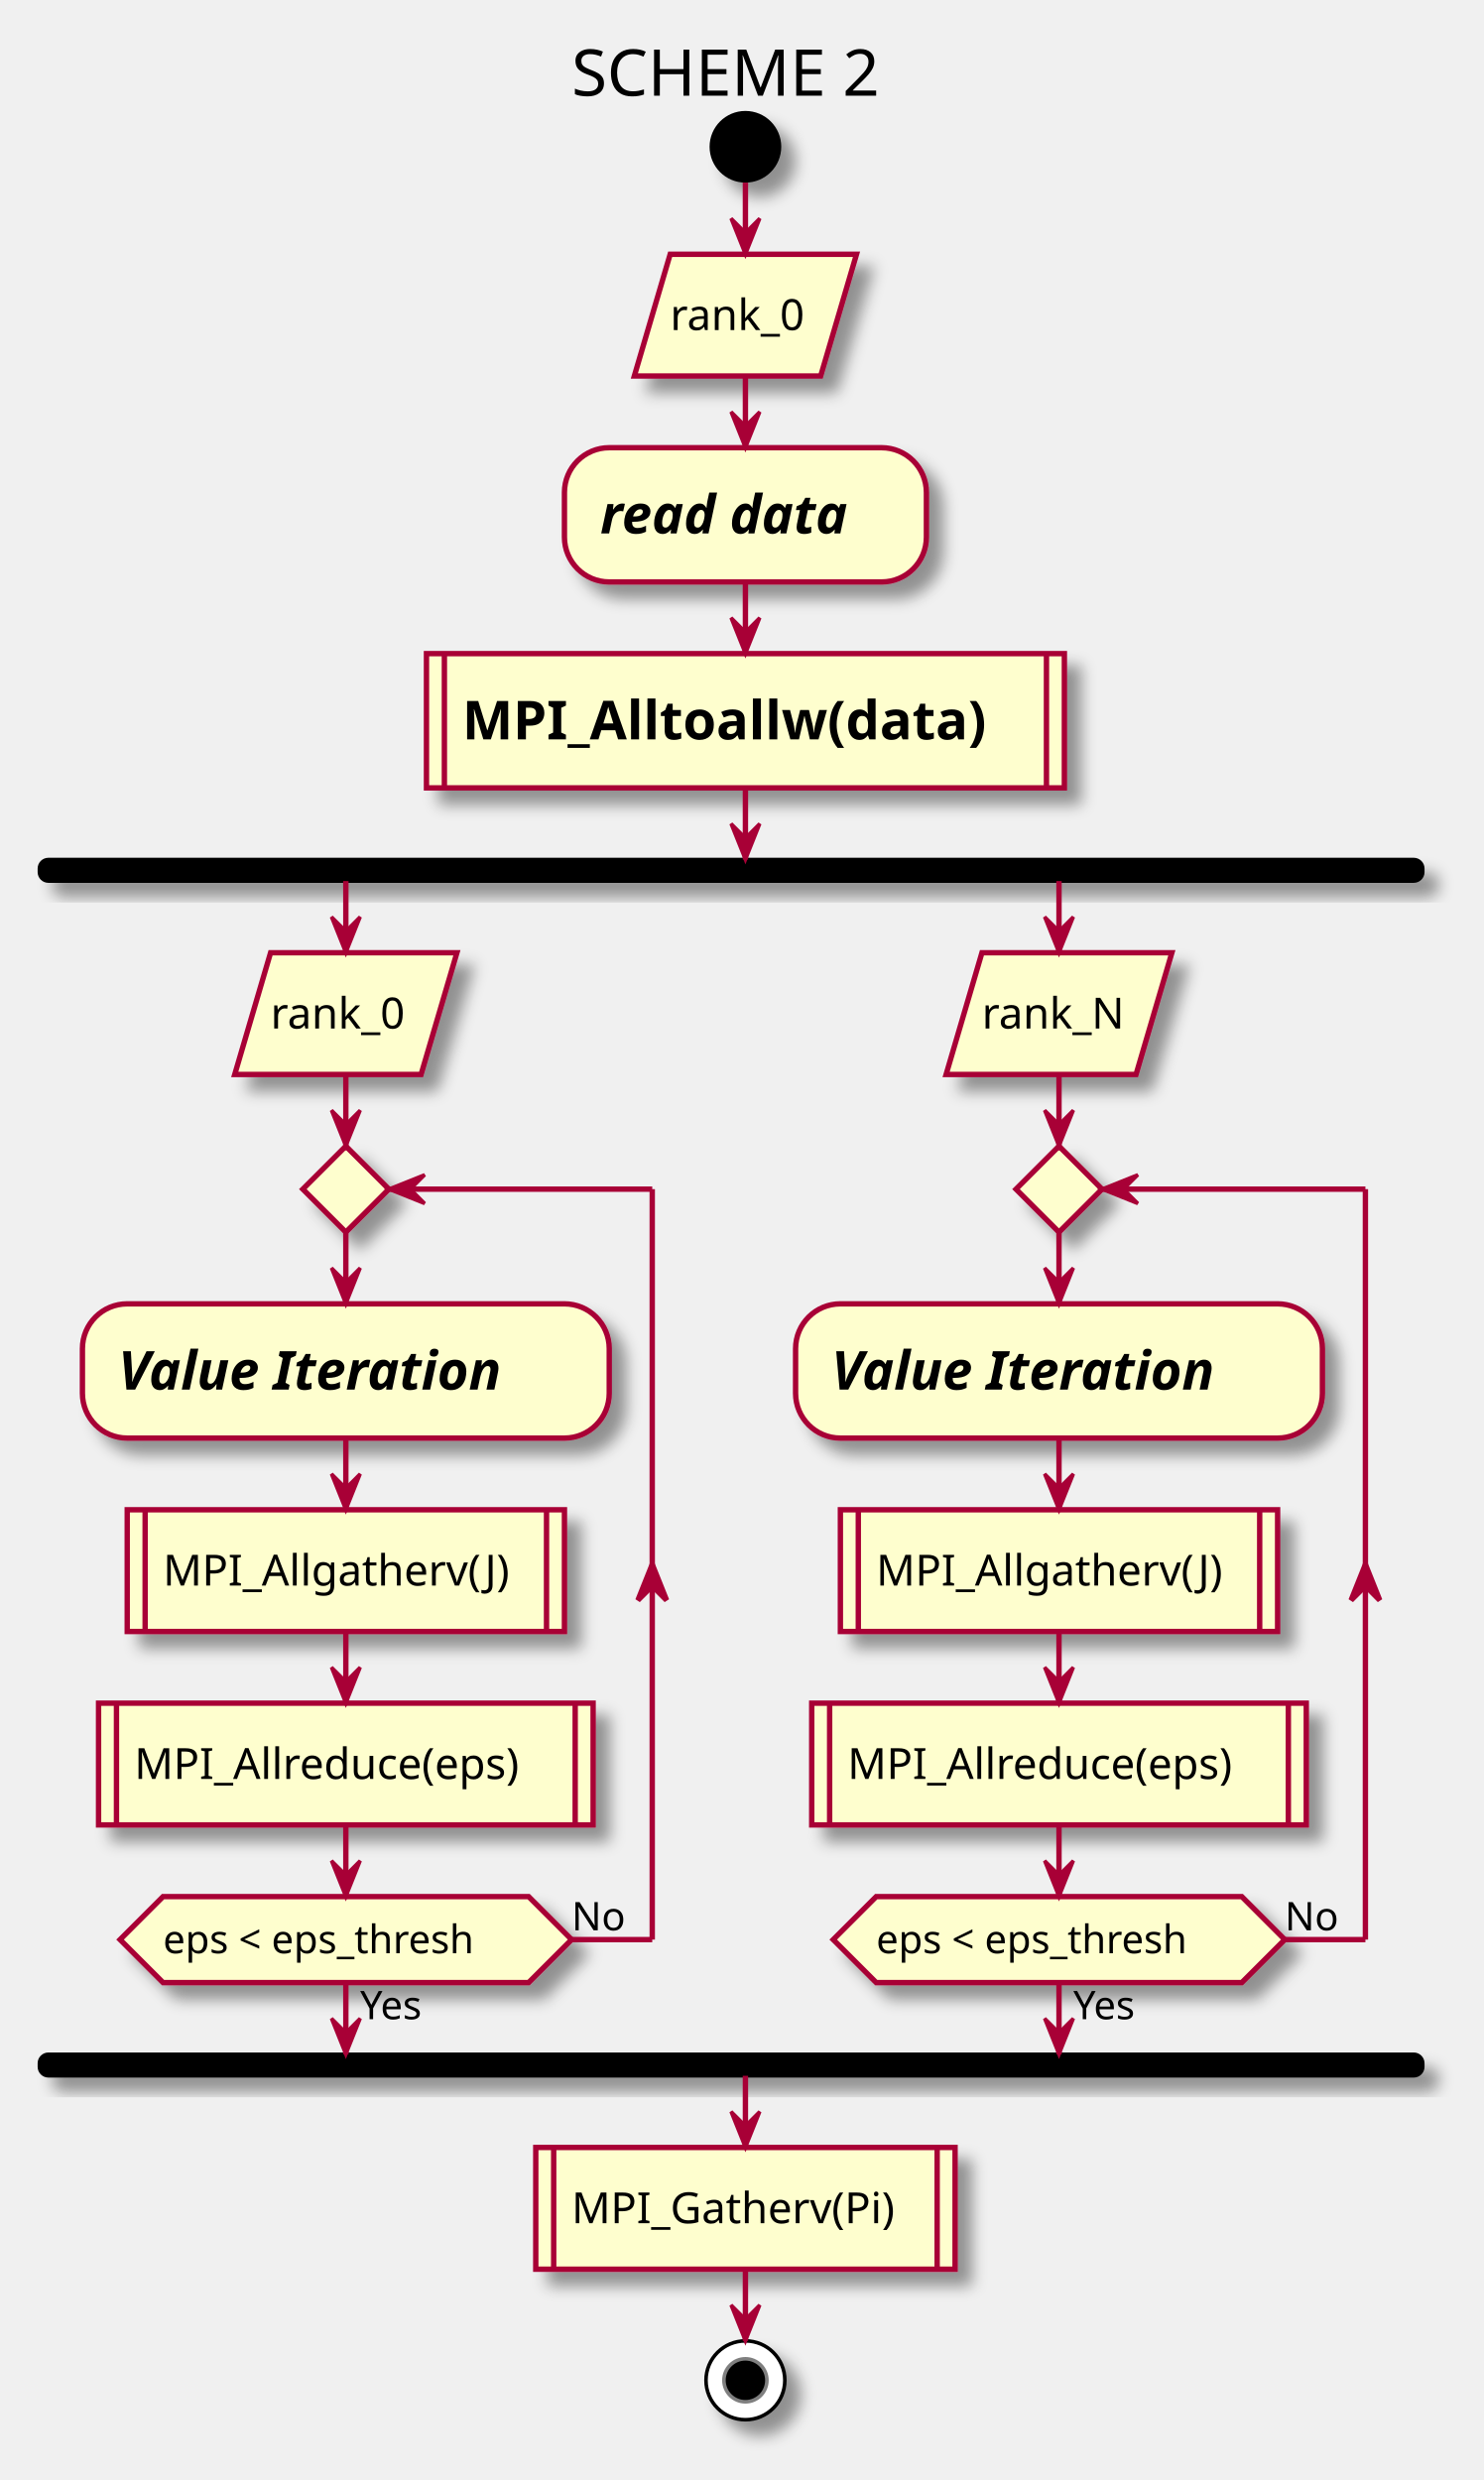
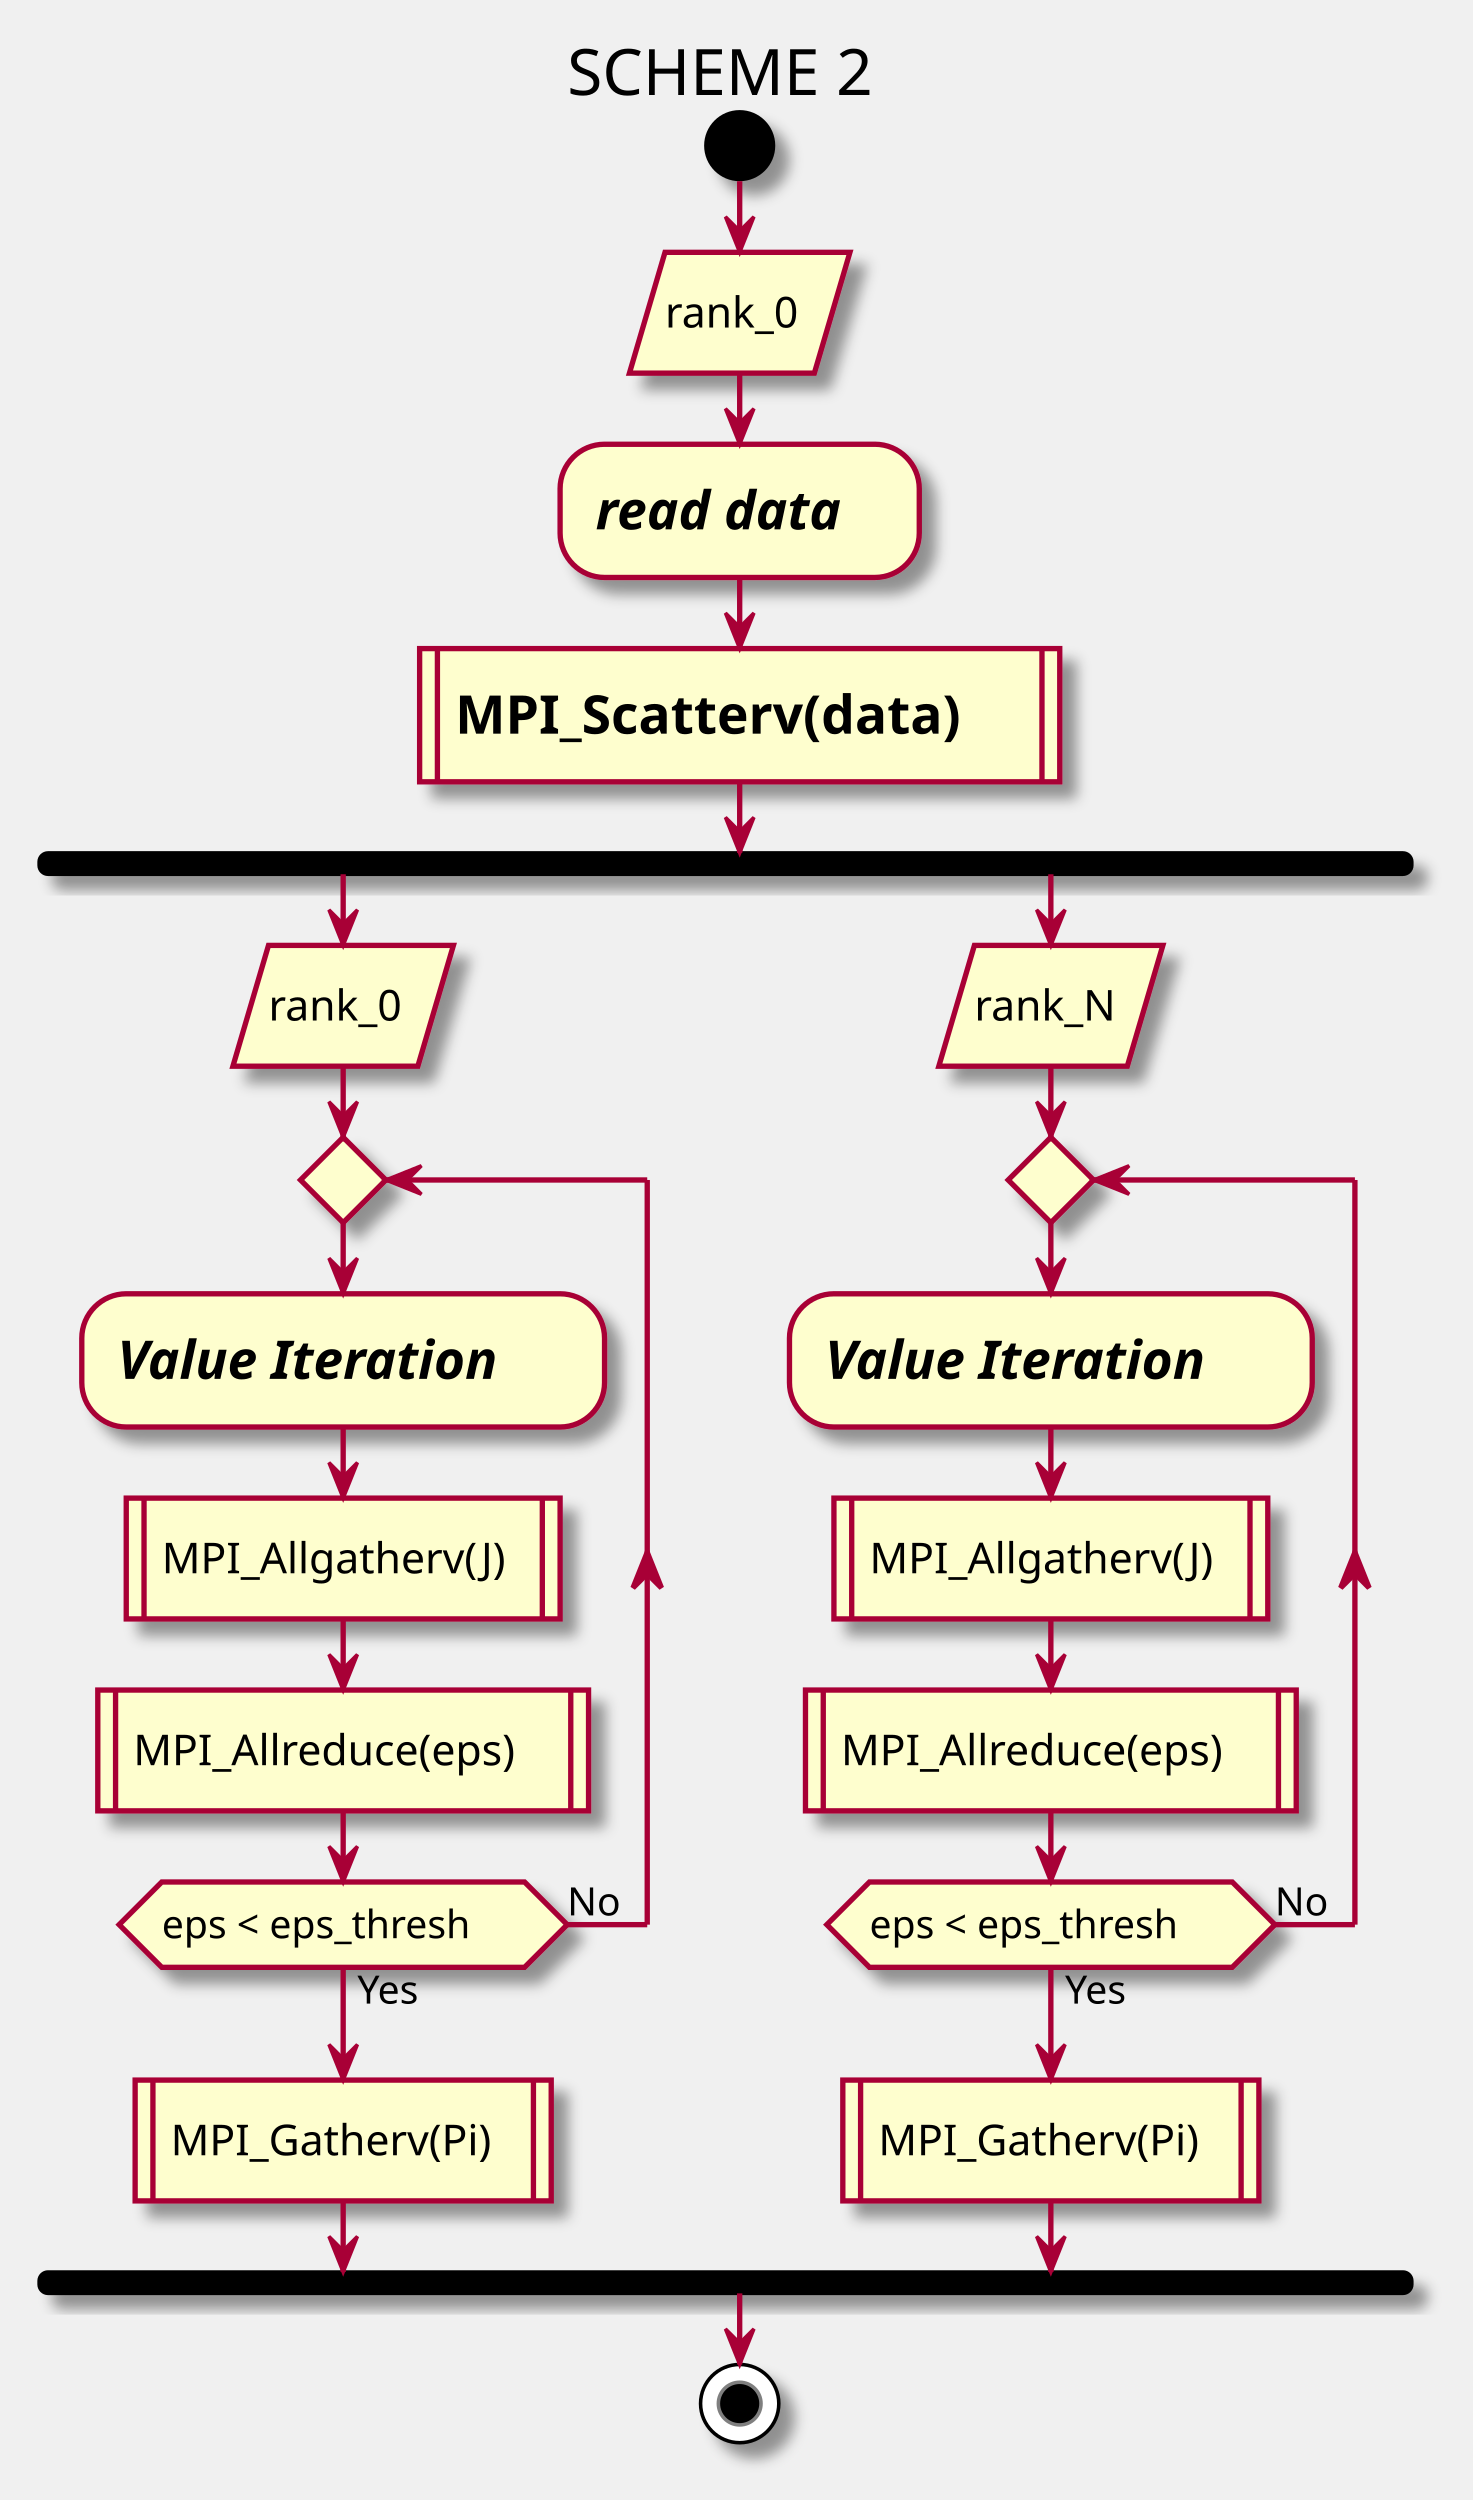
- <svg xmlns="http://www.w3.org/2000/svg" contentScriptType="application/ecmascript" contentStyleType="text/css" height="692px" preserveAspectRatio="none" style="width:414px;height:692px;background:#FFFFFF;" version="1.1" viewBox="0 0 414 692" width="414px" zoomAndPan="magnify">
+ <svg xmlns="http://www.w3.org/2000/svg" contentScriptType="application/ecmascript" contentStyleType="text/css" height="703px" preserveAspectRatio="none" style="width:414px;height:703px;background:#FFFFFF;" version="1.1" viewBox="0 0 414 703" width="414px" zoomAndPan="magnify">
  <defs>
-     <filter height="300%" id="f14he1du2faphp" width="300%" x="-1" y="-1">
+     <filter height="300%" id="fxeh6ysx4ptyg" width="300%" x="-1" y="-1">
      <feGaussianBlur result="blurOut" stdDeviation="2.0" />
      <feColorMatrix in="blurOut" result="blurOut2" type="matrix" values="0 0 0 0 0 0 0 0 0 0 0 0 0 0 0 0 0 0 .4 0" />
      <feOffset dx="4.0" dy="4.0" in="blurOut2" result="blurOut3" />
      <feBlend in="SourceGraphic" in2="blurOut3" mode="normal" />
    </filter>
  </defs>
  <g>
    <text fill="#000000" font-family="sans-serif" font-size="18" lengthAdjust="spacing" textLength="93" x="159.5" y="26.708">SCHEME 2</text>
-     <ellipse cx="208" cy="40.953" fill="#000000" filter="url(#f14he1du2faphp)" rx="10" ry="10" style="stroke:none;stroke-width:1.0;" />
-     <polygon fill="#FEFECE" filter="url(#f14he1du2faphp)" points="187,70.953,239,70.953,229,104.922,177,104.922" style="stroke:#A80036;stroke-width:1.5;" />
+     <ellipse cx="208" cy="40.953" fill="#000000" filter="url(#fxeh6ysx4ptyg)" rx="10" ry="10" style="stroke:none;stroke-width:1.0;" />
+     <polygon fill="#FEFECE" filter="url(#fxeh6ysx4ptyg)" points="187,70.953,239,70.953,229,104.922,177,104.922" style="stroke:#A80036;stroke-width:1.5;" />
    <text fill="#000000" font-family="sans-serif" font-size="12" lengthAdjust="spacing" textLength="42" x="187" y="92.092">rank_0</text>
-     <rect fill="#FEFECE" filter="url(#f14he1du2faphp)" height="37.461" rx="12.5" ry="12.5" style="stroke:#A80036;stroke-width:1.5;" width="101" x="157.5" y="124.922" />
+     <rect fill="#FEFECE" filter="url(#fxeh6ysx4ptyg)" height="37.461" rx="12.5" ry="12.5" style="stroke:#A80036;stroke-width:1.5;" width="101" x="157.5" y="124.922" />
    <text fill="#000000" font-family="sans-serif" font-size="15" font-style="italic" font-weight="bold" lengthAdjust="spacing" textLength="81" x="167.5" y="148.845">read data</text>
-     <rect fill="#FEFECE" filter="url(#f14he1du2faphp)" height="37.461" style="stroke:#A80036;stroke-width:1.5;" width="178" x="119" y="182.383" />
-     <line style="stroke:#A80036;stroke-width:1.5;" x1="124" x2="124" y1="182.383" y2="219.844" />
-     <line style="stroke:#A80036;stroke-width:1.5;" x1="292" x2="292" y1="182.383" y2="219.844" />
-     <text fill="#000000" font-family="sans-serif" font-size="15" font-weight="bold" lengthAdjust="spacing" textLength="158" x="129" y="206.306">MPI_Alltoallw(data)</text>
-     <rect fill="#000000" filter="url(#f14he1du2faphp)" height="6" rx="2.5" ry="2.5" style="stroke:#000000;stroke-width:1.0;" width="386" x="11" y="239.844" />
-     <polygon fill="#FEFECE" filter="url(#f14he1du2faphp)" points="75.5,265.844,127.5,265.844,117.5,299.812,65.5,299.812" style="stroke:#A80036;stroke-width:1.5;" />
+     <rect fill="#FEFECE" filter="url(#fxeh6ysx4ptyg)" height="37.461" style="stroke:#A80036;stroke-width:1.5;" width="180" x="118" y="182.383" />
+     <line style="stroke:#A80036;stroke-width:1.5;" x1="123" x2="123" y1="182.383" y2="219.844" />
+     <line style="stroke:#A80036;stroke-width:1.5;" x1="293" x2="293" y1="182.383" y2="219.844" />
+     <text fill="#000000" font-family="sans-serif" font-size="15" font-weight="bold" lengthAdjust="spacing" textLength="160" x="128" y="206.306">MPI_Scatterv(data)</text>
+     <rect fill="#000000" filter="url(#fxeh6ysx4ptyg)" height="6" rx="2.5" ry="2.5" style="stroke:#000000;stroke-width:1.0;" width="386" x="11" y="239.844" />
+     <polygon fill="#FEFECE" filter="url(#fxeh6ysx4ptyg)" points="75.5,265.844,127.5,265.844,117.5,299.812,65.5,299.812" style="stroke:#A80036;stroke-width:1.5;" />
    <text fill="#000000" font-family="sans-serif" font-size="12" lengthAdjust="spacing" textLength="42" x="75.5" y="286.982">rank_0</text>
-     <rect fill="#FEFECE" filter="url(#f14he1du2faphp)" height="37.461" rx="12.5" ry="12.5" style="stroke:#A80036;stroke-width:1.5;" width="147" x="23" y="363.812" />
+     <rect fill="#FEFECE" filter="url(#fxeh6ysx4ptyg)" height="37.461" rx="12.5" ry="12.5" style="stroke:#A80036;stroke-width:1.5;" width="147" x="23" y="363.812" />
    <text fill="#000000" font-family="sans-serif" font-size="15" font-style="italic" font-weight="bold" lengthAdjust="spacing" textLength="127" x="33" y="387.736">Value Iteration</text>
-     <rect fill="#FEFECE" filter="url(#f14he1du2faphp)" height="33.969" style="stroke:#A80036;stroke-width:1.5;" width="122" x="35.5" y="421.273" />
+     <rect fill="#FEFECE" filter="url(#fxeh6ysx4ptyg)" height="33.969" style="stroke:#A80036;stroke-width:1.5;" width="122" x="35.5" y="421.273" />
    <line style="stroke:#A80036;stroke-width:1.5;" x1="40.5" x2="40.5" y1="421.273" y2="455.242" />
    <line style="stroke:#A80036;stroke-width:1.5;" x1="152.5" x2="152.5" y1="421.273" y2="455.242" />
    <text fill="#000000" font-family="sans-serif" font-size="12" lengthAdjust="spacing" textLength="102" x="45.5" y="442.412">MPI_Allgatherv(J)</text>
-     <rect fill="#FEFECE" filter="url(#f14he1du2faphp)" height="33.969" style="stroke:#A80036;stroke-width:1.5;" width="138" x="27.5" y="475.242" />
+     <rect fill="#FEFECE" filter="url(#fxeh6ysx4ptyg)" height="33.969" style="stroke:#A80036;stroke-width:1.5;" width="138" x="27.5" y="475.242" />
    <line style="stroke:#A80036;stroke-width:1.5;" x1="32.5" x2="32.5" y1="475.242" y2="509.211" />
    <line style="stroke:#A80036;stroke-width:1.5;" x1="160.5" x2="160.5" y1="475.242" y2="509.211" />
    <text fill="#000000" font-family="sans-serif" font-size="12" lengthAdjust="spacing" textLength="118" x="37.5" y="496.381">MPI_Allreduce(eps)</text>
-     <polygon fill="#FEFECE" filter="url(#f14he1du2faphp)" points="96.5,319.812,108.5,331.812,96.5,343.812,84.5,331.812,96.5,319.812" style="stroke:#A80036;stroke-width:1.5;" />
-     <polygon fill="#FEFECE" filter="url(#f14he1du2faphp)" points="45.5,529.211,147.5,529.211,159.5,541.211,147.5,553.211,45.5,553.211,33.5,541.211,45.5,529.211" style="stroke:#A80036;stroke-width:1.5;" />
+     <polygon fill="#FEFECE" filter="url(#fxeh6ysx4ptyg)" points="96.5,319.812,108.5,331.812,96.5,343.812,84.5,331.812,96.5,319.812" style="stroke:#A80036;stroke-width:1.5;" />
+     <polygon fill="#FEFECE" filter="url(#fxeh6ysx4ptyg)" points="45.5,529.211,147.5,529.211,159.5,541.211,147.5,553.211,45.5,553.211,33.5,541.211,45.5,529.211" style="stroke:#A80036;stroke-width:1.5;" />
    <text fill="#000000" font-family="sans-serif" font-size="11" lengthAdjust="spacing" textLength="21" x="100.5" y="563.421">Yes</text>
    <text fill="#000000" font-family="sans-serif" font-size="11" lengthAdjust="spacing" textLength="102" x="45.5" y="545.019">eps &lt; eps_thresh</text>
    <text fill="#000000" font-family="sans-serif" font-size="11" lengthAdjust="spacing" textLength="15" x="159.5" y="538.617">No</text>
-     <polygon fill="#FEFECE" filter="url(#f14he1du2faphp)" points="274,265.844,327,265.844,317,299.812,264,299.812" style="stroke:#A80036;stroke-width:1.5;" />
+     <rect fill="#FEFECE" filter="url(#fxeh6ysx4ptyg)" height="33.969" style="stroke:#A80036;stroke-width:1.5;" width="117" x="38" y="584.921" />
+     <line style="stroke:#A80036;stroke-width:1.5;" x1="43" x2="43" y1="584.921" y2="618.89" />
+     <line style="stroke:#A80036;stroke-width:1.5;" x1="150" x2="150" y1="584.921" y2="618.89" />
+     <text fill="#000000" font-family="sans-serif" font-size="12" lengthAdjust="spacing" textLength="97" x="48" y="606.06">MPI_Gatherv(Pi)</text>
+     <polygon fill="#FEFECE" filter="url(#fxeh6ysx4ptyg)" points="274,265.844,327,265.844,317,299.812,264,299.812" style="stroke:#A80036;stroke-width:1.5;" />
    <text fill="#000000" font-family="sans-serif" font-size="12" lengthAdjust="spacing" textLength="43" x="274" y="286.982">rank_N</text>
-     <rect fill="#FEFECE" filter="url(#f14he1du2faphp)" height="37.461" rx="12.5" ry="12.5" style="stroke:#A80036;stroke-width:1.5;" width="147" x="222" y="363.812" />
+     <rect fill="#FEFECE" filter="url(#fxeh6ysx4ptyg)" height="37.461" rx="12.5" ry="12.5" style="stroke:#A80036;stroke-width:1.5;" width="147" x="222" y="363.812" />
    <text fill="#000000" font-family="sans-serif" font-size="15" font-style="italic" font-weight="bold" lengthAdjust="spacing" textLength="127" x="232" y="387.736">Value Iteration</text>
-     <rect fill="#FEFECE" filter="url(#f14he1du2faphp)" height="33.969" style="stroke:#A80036;stroke-width:1.5;" width="122" x="234.5" y="421.273" />
+     <rect fill="#FEFECE" filter="url(#fxeh6ysx4ptyg)" height="33.969" style="stroke:#A80036;stroke-width:1.5;" width="122" x="234.5" y="421.273" />
    <line style="stroke:#A80036;stroke-width:1.5;" x1="239.5" x2="239.5" y1="421.273" y2="455.242" />
    <line style="stroke:#A80036;stroke-width:1.5;" x1="351.5" x2="351.5" y1="421.273" y2="455.242" />
    <text fill="#000000" font-family="sans-serif" font-size="12" lengthAdjust="spacing" textLength="102" x="244.5" y="442.412">MPI_Allgatherv(J)</text>
-     <rect fill="#FEFECE" filter="url(#f14he1du2faphp)" height="33.969" style="stroke:#A80036;stroke-width:1.5;" width="138" x="226.5" y="475.242" />
+     <rect fill="#FEFECE" filter="url(#fxeh6ysx4ptyg)" height="33.969" style="stroke:#A80036;stroke-width:1.5;" width="138" x="226.5" y="475.242" />
    <line style="stroke:#A80036;stroke-width:1.5;" x1="231.5" x2="231.5" y1="475.242" y2="509.211" />
    <line style="stroke:#A80036;stroke-width:1.5;" x1="359.5" x2="359.5" y1="475.242" y2="509.211" />
    <text fill="#000000" font-family="sans-serif" font-size="12" lengthAdjust="spacing" textLength="118" x="236.5" y="496.381">MPI_Allreduce(eps)</text>
-     <polygon fill="#FEFECE" filter="url(#f14he1du2faphp)" points="295.5,319.812,307.5,331.812,295.5,343.812,283.5,331.812,295.5,319.812" style="stroke:#A80036;stroke-width:1.5;" />
-     <polygon fill="#FEFECE" filter="url(#f14he1du2faphp)" points="244.5,529.211,346.5,529.211,358.5,541.211,346.5,553.211,244.5,553.211,232.5,541.211,244.5,529.211" style="stroke:#A80036;stroke-width:1.5;" />
+     <polygon fill="#FEFECE" filter="url(#fxeh6ysx4ptyg)" points="295.5,319.812,307.5,331.812,295.5,343.812,283.5,331.812,295.5,319.812" style="stroke:#A80036;stroke-width:1.5;" />
+     <polygon fill="#FEFECE" filter="url(#fxeh6ysx4ptyg)" points="244.5,529.211,346.5,529.211,358.5,541.211,346.5,553.211,244.5,553.211,232.5,541.211,244.5,529.211" style="stroke:#A80036;stroke-width:1.5;" />
    <text fill="#000000" font-family="sans-serif" font-size="11" lengthAdjust="spacing" textLength="21" x="299.5" y="563.421">Yes</text>
    <text fill="#000000" font-family="sans-serif" font-size="11" lengthAdjust="spacing" textLength="102" x="244.5" y="545.019">eps &lt; eps_thresh</text>
    <text fill="#000000" font-family="sans-serif" font-size="11" lengthAdjust="spacing" textLength="15" x="358.5" y="538.617">No</text>
-     <rect fill="#000000" filter="url(#f14he1du2faphp)" height="6" rx="2.5" ry="2.5" style="stroke:#000000;stroke-width:1.0;" width="386" x="11" y="573.211" />
-     <rect fill="#FEFECE" filter="url(#f14he1du2faphp)" height="33.969" style="stroke:#A80036;stroke-width:1.5;" width="117" x="149.5" y="599.211" />
-     <line style="stroke:#A80036;stroke-width:1.5;" x1="154.5" x2="154.5" y1="599.211" y2="633.18" />
-     <line style="stroke:#A80036;stroke-width:1.5;" x1="261.5" x2="261.5" y1="599.211" y2="633.18" />
-     <text fill="#000000" font-family="sans-serif" font-size="12" lengthAdjust="spacing" textLength="97" x="159.5" y="620.35">MPI_Gatherv(Pi)</text>
-     <ellipse cx="208" cy="664.18" fill="#FFFFFF" filter="url(#f14he1du2faphp)" rx="11" ry="11" style="stroke:#000000;stroke-width:1.0;" />
-     <ellipse cx="208" cy="664.18" fill="#000000" rx="6" ry="6" style="stroke:#7F7F7F;stroke-width:1.0;" />
+     <rect fill="#FEFECE" filter="url(#fxeh6ysx4ptyg)" height="33.969" style="stroke:#A80036;stroke-width:1.5;" width="117" x="237" y="584.921" />
+     <line style="stroke:#A80036;stroke-width:1.5;" x1="242" x2="242" y1="584.921" y2="618.89" />
+     <line style="stroke:#A80036;stroke-width:1.5;" x1="349" x2="349" y1="584.921" y2="618.89" />
+     <text fill="#000000" font-family="sans-serif" font-size="12" lengthAdjust="spacing" textLength="97" x="247" y="606.06">MPI_Gatherv(Pi)</text>
+     <rect fill="#000000" filter="url(#fxeh6ysx4ptyg)" height="6" rx="2.5" ry="2.5" style="stroke:#000000;stroke-width:1.0;" width="386" x="11" y="638.89" />
+     <ellipse cx="208" cy="675.89" fill="#FFFFFF" filter="url(#fxeh6ysx4ptyg)" rx="11" ry="11" style="stroke:#000000;stroke-width:1.0;" />
+     <ellipse cx="208" cy="675.89" fill="#000000" rx="6" ry="6" style="stroke:#7F7F7F;stroke-width:1.0;" />
    <line style="stroke:#A80036;stroke-width:1.5;" x1="208" x2="208" y1="50.953" y2="70.953" />
    <polygon fill="#A80036" points="204,60.953,208,70.953,212,60.953,208,64.953" style="stroke:#A80036;stroke-width:1.0;" />
    <line style="stroke:#A80036;stroke-width:1.5;" x1="208" x2="208" y1="104.922" y2="124.922" />
    <polygon fill="#A80036" points="204,114.922,208,124.922,212,114.922,208,118.922" style="stroke:#A80036;stroke-width:1.0;" />
    <line style="stroke:#A80036;stroke-width:1.5;" x1="208" x2="208" y1="162.383" y2="182.383" />
    <polygon fill="#A80036" points="204,172.383,208,182.383,212,172.383,208,176.383" style="stroke:#A80036;stroke-width:1.0;" />
    <line style="stroke:#A80036;stroke-width:1.5;" x1="96.5" x2="96.5" y1="401.273" y2="421.273" />
    <polygon fill="#A80036" points="92.5,411.273,96.5,421.273,100.5,411.273,96.5,415.273" style="stroke:#A80036;stroke-width:1.0;" />
    <line style="stroke:#A80036;stroke-width:1.5;" x1="96.5" x2="96.5" y1="455.242" y2="475.242" />
    <polygon fill="#A80036" points="92.5,465.242,96.5,475.242,100.5,465.242,96.5,469.242" style="stroke:#A80036;stroke-width:1.0;" />
    <line style="stroke:#A80036;stroke-width:1.5;" x1="96.5" x2="96.5" y1="343.812" y2="363.812" />
    <polygon fill="#A80036" points="92.5,353.812,96.5,363.812,100.5,353.812,96.5,357.812" style="stroke:#A80036;stroke-width:1.0;" />
    <line style="stroke:#A80036;stroke-width:1.5;" x1="159.5" x2="182" y1="541.211" y2="541.211" />
    <polygon fill="#A80036" points="178,446.512,182,436.512,186,446.512,182,442.512" style="stroke:#A80036;stroke-width:1.5;" />
    <line style="stroke:#A80036;stroke-width:1.5;" x1="182" x2="182" y1="331.812" y2="541.211" />
    <line style="stroke:#A80036;stroke-width:1.5;" x1="182" x2="108.5" y1="331.812" y2="331.812" />
    <polygon fill="#A80036" points="118.5,327.812,108.5,331.812,118.5,335.812,114.5,331.812" style="stroke:#A80036;stroke-width:1.0;" />
    <line style="stroke:#A80036;stroke-width:1.5;" x1="96.5" x2="96.5" y1="509.211" y2="529.211" />
    <polygon fill="#A80036" points="92.5,519.211,96.5,529.211,100.5,519.211,96.5,523.211" style="stroke:#A80036;stroke-width:1.0;" />
    <line style="stroke:#A80036;stroke-width:1.5;" x1="96.5" x2="96.5" y1="299.812" y2="319.812" />
    <polygon fill="#A80036" points="92.5,309.812,96.5,319.812,100.5,309.812,96.5,313.812" style="stroke:#A80036;stroke-width:1.0;" />
+     <line style="stroke:#A80036;stroke-width:1.5;" x1="96.5" x2="96.5" y1="553.211" y2="584.921" />
+     <polygon fill="#A80036" points="92.5,574.921,96.5,584.921,100.5,574.921,96.5,578.921" style="stroke:#A80036;stroke-width:1.0;" />
    <line style="stroke:#A80036;stroke-width:1.5;" x1="295.5" x2="295.5" y1="401.273" y2="421.273" />
    <polygon fill="#A80036" points="291.5,411.273,295.5,421.273,299.5,411.273,295.5,415.273" style="stroke:#A80036;stroke-width:1.0;" />
    <line style="stroke:#A80036;stroke-width:1.5;" x1="295.5" x2="295.5" y1="455.242" y2="475.242" />
    <polygon fill="#A80036" points="291.5,465.242,295.5,475.242,299.5,465.242,295.5,469.242" style="stroke:#A80036;stroke-width:1.0;" />
    <line style="stroke:#A80036;stroke-width:1.5;" x1="295.5" x2="295.5" y1="343.812" y2="363.812" />
    <polygon fill="#A80036" points="291.5,353.812,295.5,363.812,299.5,353.812,295.5,357.812" style="stroke:#A80036;stroke-width:1.0;" />
    <line style="stroke:#A80036;stroke-width:1.5;" x1="358.5" x2="381" y1="541.211" y2="541.211" />
    <polygon fill="#A80036" points="377,446.512,381,436.512,385,446.512,381,442.512" style="stroke:#A80036;stroke-width:1.5;" />
    <line style="stroke:#A80036;stroke-width:1.5;" x1="381" x2="381" y1="331.812" y2="541.211" />
    <line style="stroke:#A80036;stroke-width:1.5;" x1="381" x2="307.5" y1="331.812" y2="331.812" />
    <polygon fill="#A80036" points="317.5,327.812,307.5,331.812,317.5,335.812,313.5,331.812" style="stroke:#A80036;stroke-width:1.0;" />
    <line style="stroke:#A80036;stroke-width:1.5;" x1="295.5" x2="295.5" y1="509.211" y2="529.211" />
    <polygon fill="#A80036" points="291.5,519.211,295.5,529.211,299.5,519.211,295.5,523.211" style="stroke:#A80036;stroke-width:1.0;" />
    <line style="stroke:#A80036;stroke-width:1.5;" x1="295.5" x2="295.5" y1="299.812" y2="319.812" />
    <polygon fill="#A80036" points="291.5,309.812,295.5,319.812,299.5,309.812,295.5,313.812" style="stroke:#A80036;stroke-width:1.0;" />
+     <line style="stroke:#A80036;stroke-width:1.5;" x1="295.5" x2="295.5" y1="553.211" y2="584.921" />
+     <polygon fill="#A80036" points="291.5,574.921,295.5,584.921,299.5,574.921,295.5,578.921" style="stroke:#A80036;stroke-width:1.0;" />
    <line style="stroke:#A80036;stroke-width:1.5;" x1="96.5" x2="96.5" y1="245.844" y2="265.844" />
    <polygon fill="#A80036" points="92.5,255.844,96.5,265.844,100.5,255.844,96.5,259.844" style="stroke:#A80036;stroke-width:1.0;" />
    <line style="stroke:#A80036;stroke-width:1.5;" x1="295.5" x2="295.5" y1="245.844" y2="265.844" />
    <polygon fill="#A80036" points="291.5,255.844,295.5,265.844,299.5,255.844,295.5,259.844" style="stroke:#A80036;stroke-width:1.0;" />
-     <line style="stroke:#A80036;stroke-width:1.5;" x1="96.5" x2="96.5" y1="553.211" y2="573.211" />
-     <polygon fill="#A80036" points="92.5,563.211,96.5,573.211,100.5,563.211,96.5,567.211" style="stroke:#A80036;stroke-width:1.0;" />
-     <line style="stroke:#A80036;stroke-width:1.5;" x1="295.5" x2="295.5" y1="553.211" y2="573.211" />
-     <polygon fill="#A80036" points="291.5,563.211,295.5,573.211,299.5,563.211,295.5,567.211" style="stroke:#A80036;stroke-width:1.0;" />
+     <line style="stroke:#A80036;stroke-width:1.5;" x1="96.5" x2="96.5" y1="618.89" y2="638.89" />
+     <polygon fill="#A80036" points="92.5,628.89,96.5,638.89,100.5,628.89,96.5,632.89" style="stroke:#A80036;stroke-width:1.0;" />
+     <line style="stroke:#A80036;stroke-width:1.5;" x1="295.5" x2="295.5" y1="618.89" y2="638.89" />
+     <polygon fill="#A80036" points="291.5,628.89,295.5,638.89,299.5,628.89,295.5,632.89" style="stroke:#A80036;stroke-width:1.0;" />
    <line style="stroke:#A80036;stroke-width:1.5;" x1="208" x2="208" y1="219.844" y2="239.844" />
    <polygon fill="#A80036" points="204,229.844,208,239.844,212,229.844,208,233.844" style="stroke:#A80036;stroke-width:1.0;" />
-     <line style="stroke:#A80036;stroke-width:1.5;" x1="208" x2="208" y1="579.211" y2="599.211" />
-     <polygon fill="#A80036" points="204,589.211,208,599.211,212,589.211,208,593.211" style="stroke:#A80036;stroke-width:1.0;" />
-     <line style="stroke:#A80036;stroke-width:1.5;" x1="208" x2="208" y1="633.18" y2="653.18" />
-     <polygon fill="#A80036" points="204,643.18,208,653.18,212,643.18,208,647.18" style="stroke:#A80036;stroke-width:1.0;" />
+     <line style="stroke:#A80036;stroke-width:1.5;" x1="208" x2="208" y1="644.89" y2="664.89" />
+     <polygon fill="#A80036" points="204,654.89,208,664.89,212,654.89,208,658.89" style="stroke:#A80036;stroke-width:1.0;" />
  </g>
</svg>
